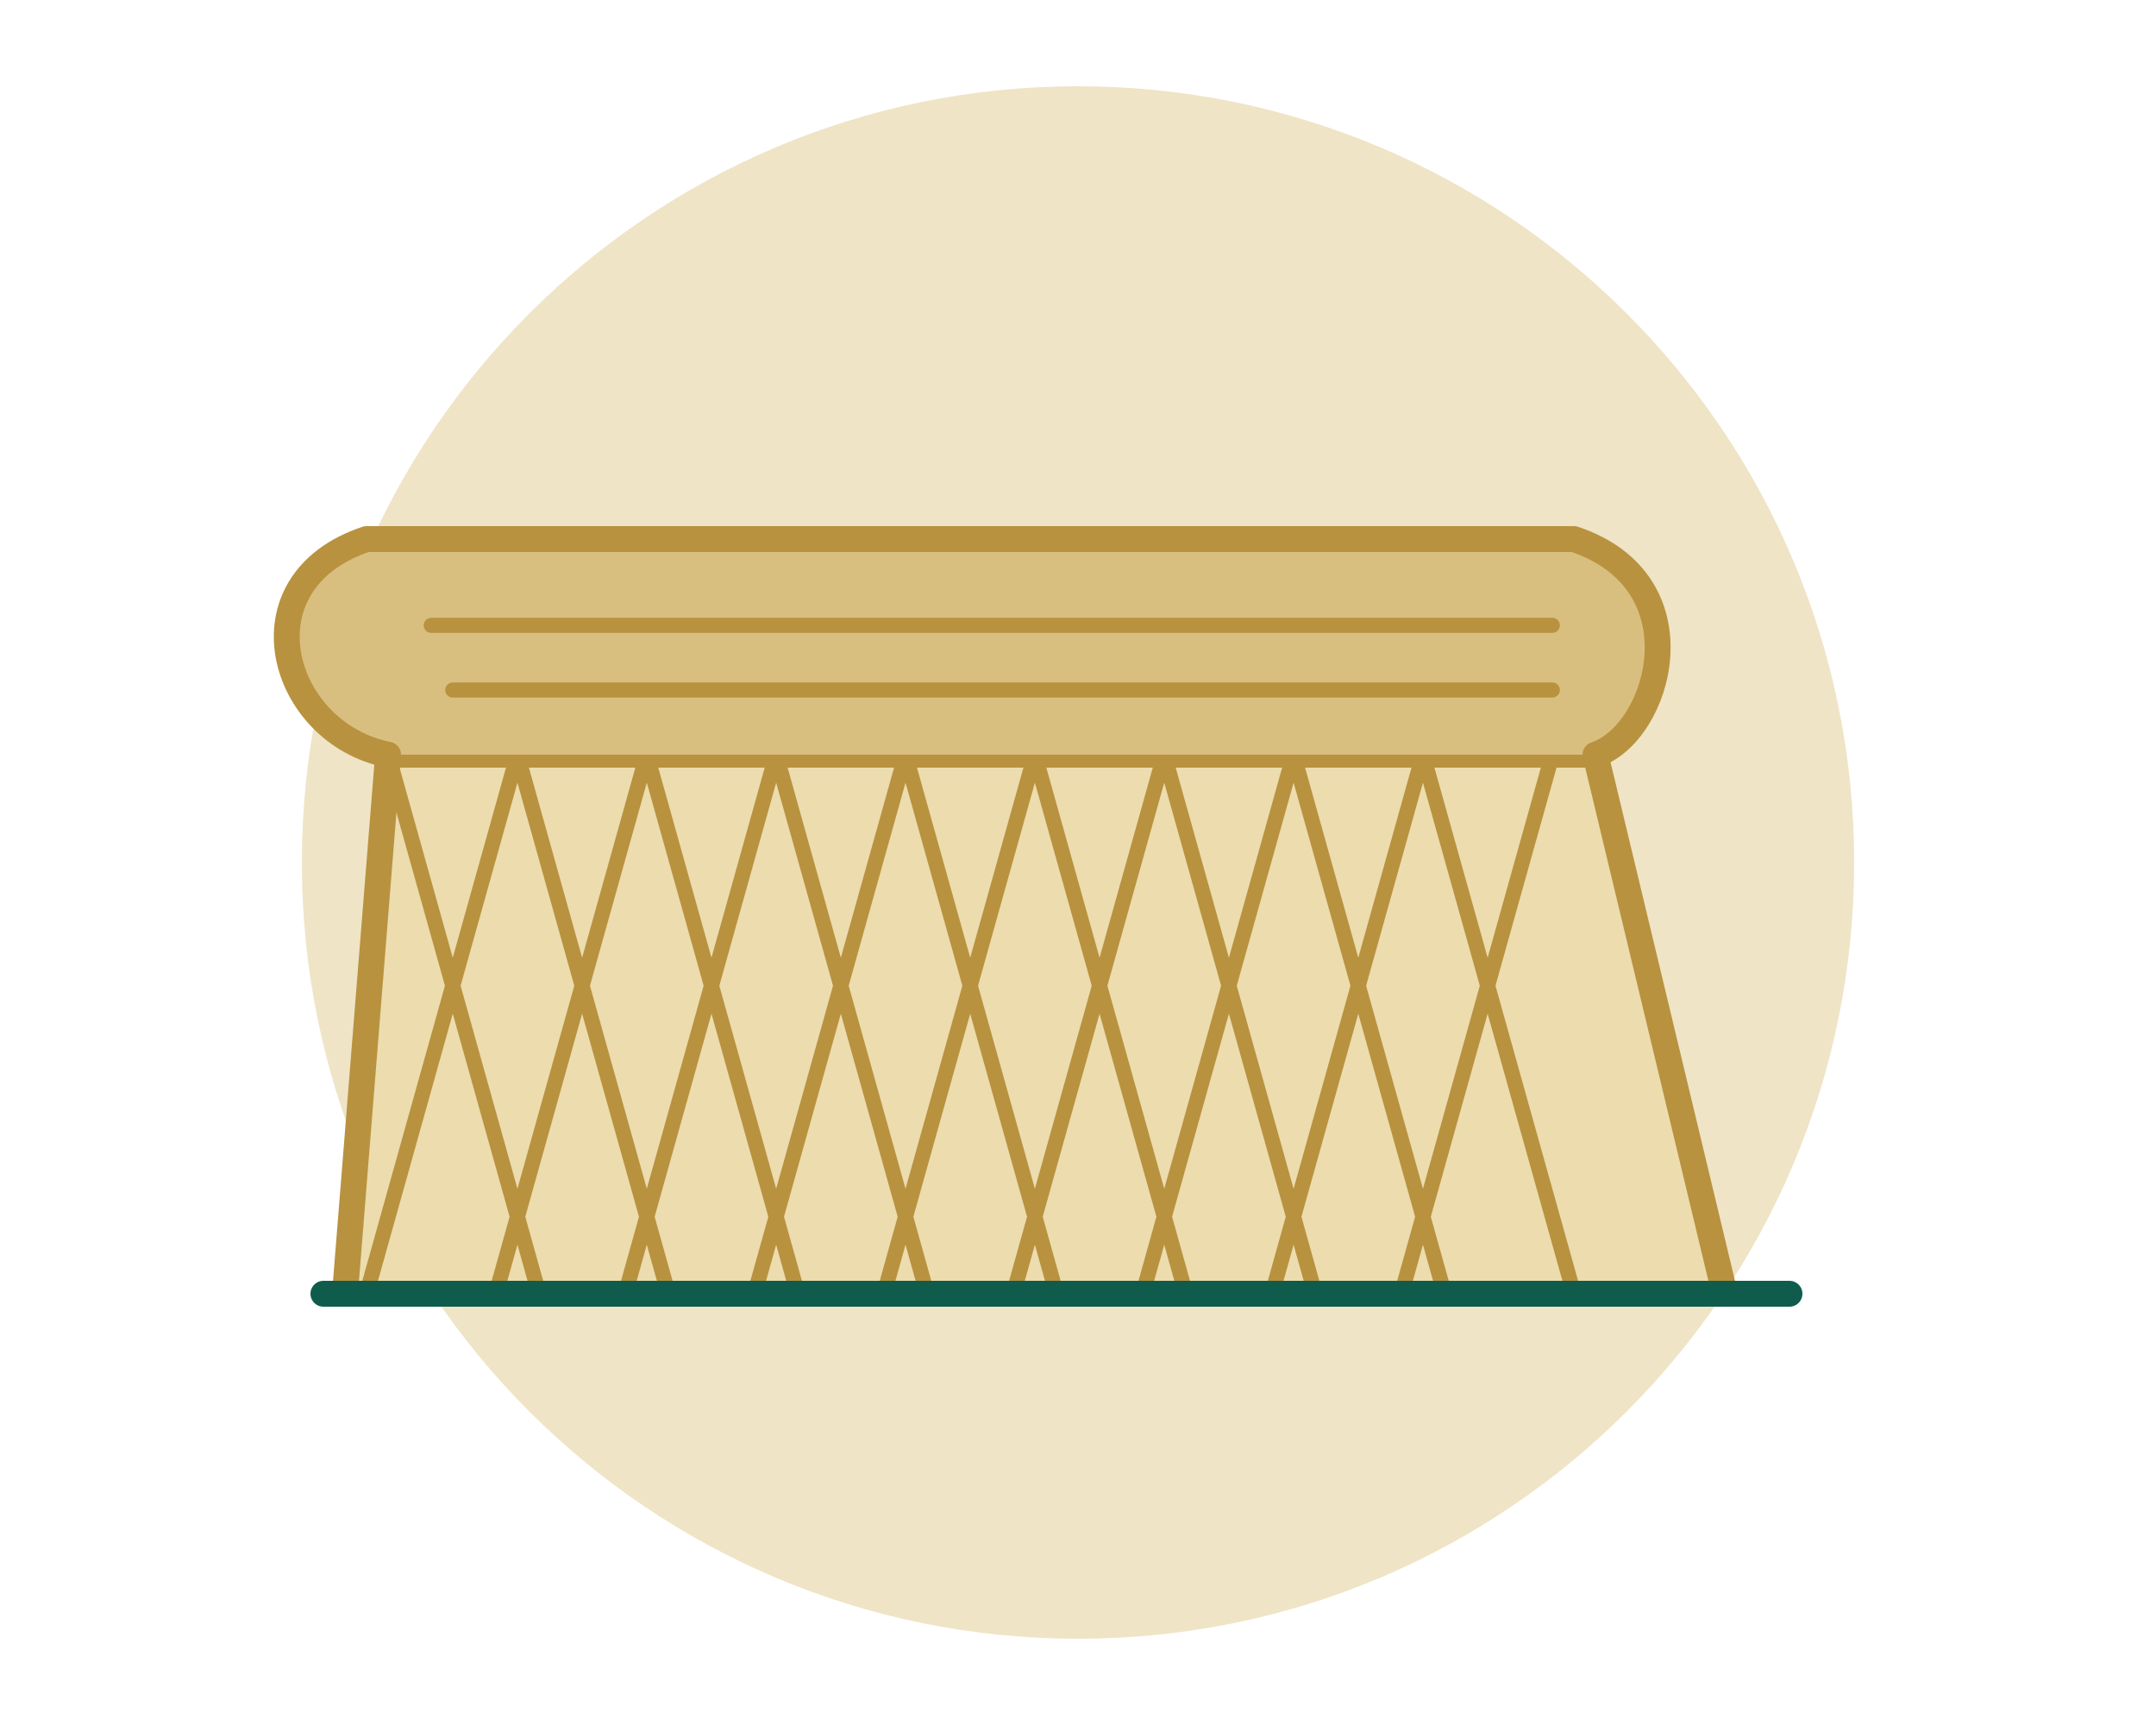
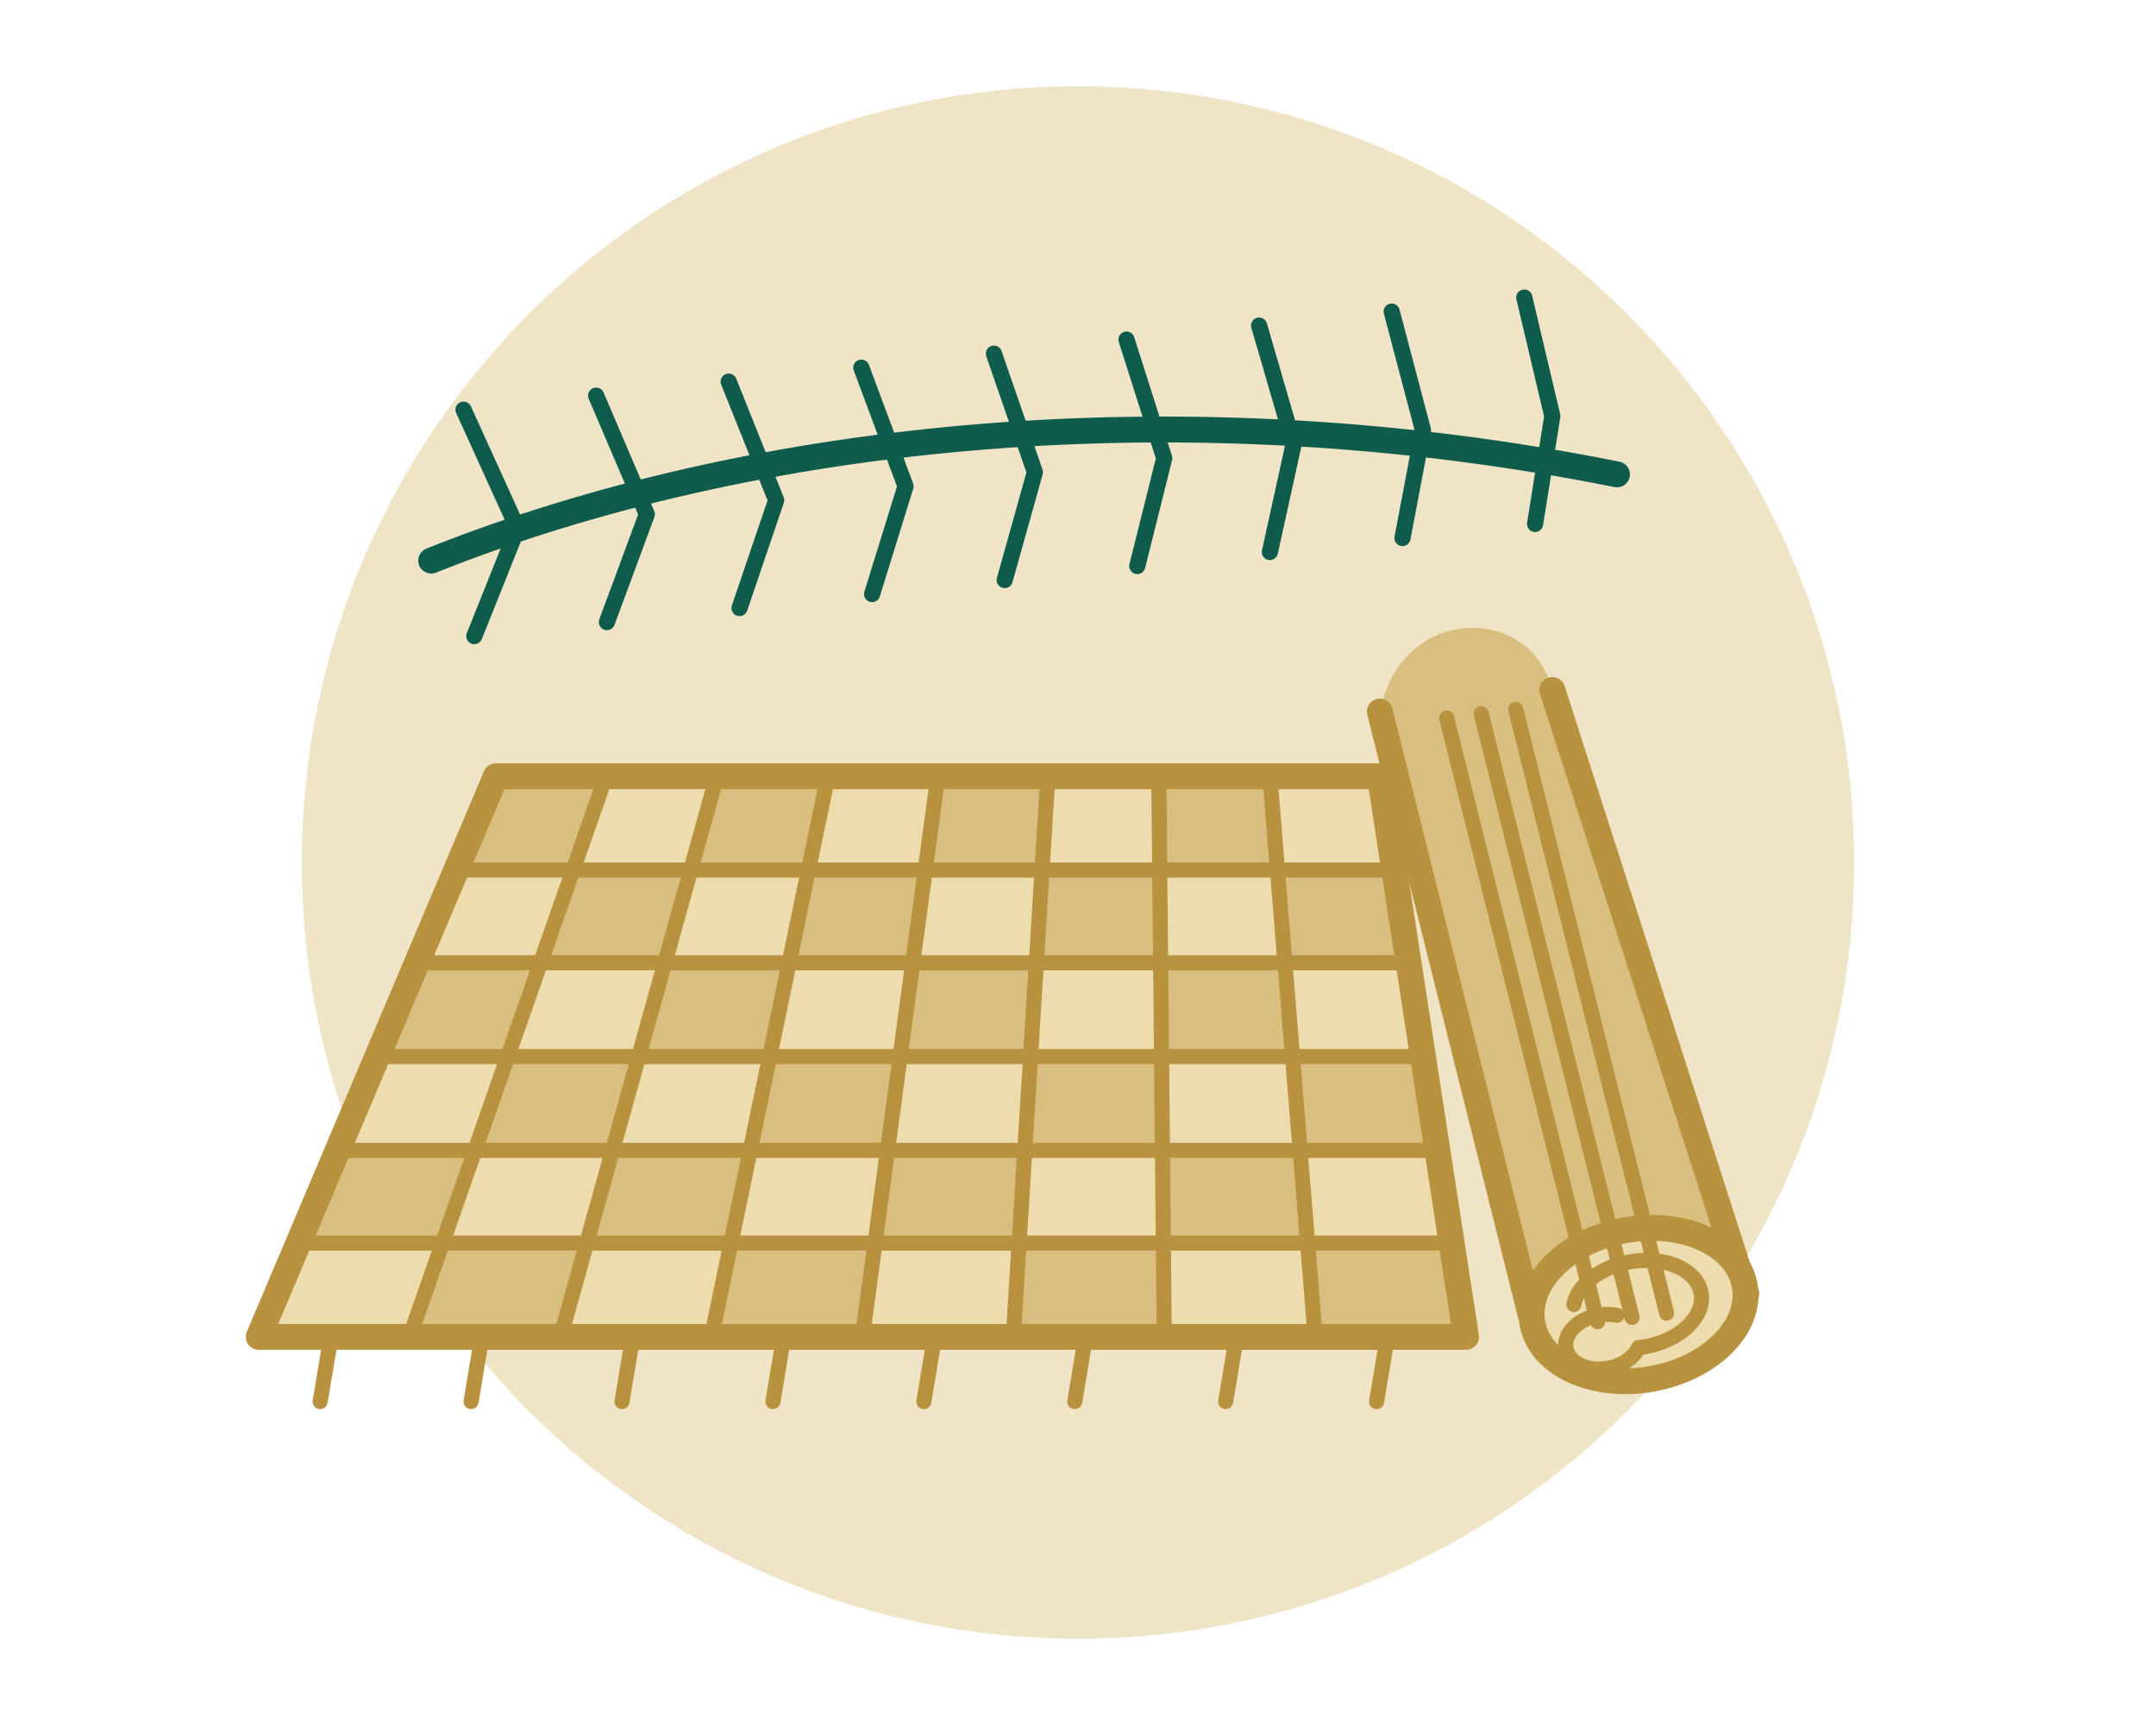
<svg xmlns="http://www.w3.org/2000/svg" viewBox="0 0 200 160">
  <style>
.g{fill:none;stroke:#b8923f;stroke-width:2.4;stroke-linecap:round;stroke-linejoin:round}
.gt{fill:none;stroke:#b8923f;stroke-width:1.4;stroke-linecap:round;stroke-linejoin:round}
.e{fill:none;stroke:#0f5c4d;stroke-width:2.4;stroke-linecap:round;stroke-linejoin:round}
.et{fill:none;stroke:#0f5c4d;stroke-width:1.5;stroke-linecap:round;stroke-linejoin:round}
.f{fill:#ecdcae}.f2{fill:#d9bf7f}.fe{fill:#cfe0d6}.w{fill:#fffaf0}.ink{fill:#7a5a22}
</style>
  <circle cx="100" cy="80" r="72" fill="#efe4c6" />
-   <path class="f" d="M36 70 h112 l12 50 h-128 Z" />
-   <path class="gt" d="M48 70 l-14 50" />
-   <path class="gt" d="M60 70 l-14 50" />
-   <path class="gt" d="M72 70 l-14 50" />
-   <path class="gt" d="M84 70 l-14 50" />
-   <path class="gt" d="M96 70 l-14 50" />
-   <path class="gt" d="M108 70 l-14 50" />
-   <path class="gt" d="M120 70 l-14 50" />
-   <path class="gt" d="M132 70 l-14 50" />
-   <path class="gt" d="M144 70 l-14 50" />
-   <path class="gt" d="M36 70 l14 50" />
-   <path class="gt" d="M48 70 l14 50" />
-   <path class="gt" d="M60 70 l14 50" />
-   <path class="gt" d="M72 70 l14 50" />
-   <path class="gt" d="M84 70 l14 50" />
-   <path class="gt" d="M96 70 l14 50" />
-   <path class="gt" d="M108 70 l14 50" />
-   <path class="gt" d="M120 70 l14 50" />
-   <path class="gt" d="M132 70 l14 50" />
-   <path class="g" d="M36 70 h112 l12 50 h-128 Z" />
-   <path class="f2" d="M36 70 c-10 -2 -14 -16 -2 -20 h112 c12 4 8 18 2 20 Z" />
-   <path class="g" d="M36 70 c-10 -2 -14 -16 -2 -20 h112 c12 4 8 18 2 20" />
-   <path class="gt" d="M40 58 h104 M42 64 h102" />
-   <path class="e" d="M30 120 h136" />
+   <path class="e" d="M40 52 C70 40 110 36 150 44" />
+   <path class="et" d="M48 49.0 l-5.0 -11 M48 49.0 l-4.0 10" />
+   <path class="et" d="M60 47.7 l-4.7 -11 M60 47.7 l-3.7 10" />
+   <path class="et" d="M72 46.4 l-4.4 -11 M72 46.4 l-3.4 10" />
+   <path class="et" d="M84 45.1 l-4.1 -11 M84 45.1 l-3.1 10" />
+   <path class="et" d="M96 43.8 l-3.8 -11 M96 43.8 l-2.8 10" />
+   <path class="et" d="M108 42.5 l-3.5 -11 M108 42.5 l-2.5 10" />
+   <path class="et" d="M120 41.2 l-3.2 -11 M120 41.2 l-2.2 10" />
+   <path class="et" d="M132 39.9 l-2.9 -11 M132 39.9 l-1.9 10" />
+   <path class="et" d="M144 38.6 l-2.6 -11 M144 38.6 l-1.6 10" />
+   <path class="f" d="M24.0 124.0 L38.0 124.0 L41.0 115.3 L27.7 115.3Z" />
+   <path class="f2" d="M27.7 115.3 L41.0 115.3 L44.1 106.7 L31.3 106.7Z" />
+   <path class="f" d="M31.3 106.7 L44.1 106.7 L47.1 98.0 L35.0 98.0Z" />
+   <path class="f2" d="M35.0 98.0 L47.1 98.0 L50.2 89.3 L38.7 89.3Z" />
+   <path class="f" d="M38.7 89.3 L50.2 89.3 L53.2 80.7 L42.3 80.7Z" />
+   <path class="f2" d="M42.3 80.7 L53.2 80.7 L56.2 72.0 L46.0 72.0Z" />
+   <path class="f2" d="M38.0 124.0 L52.0 124.0 L54.4 115.3 L41.0 115.3Z" />
+   <path class="f" d="M41.0 115.3 L54.4 115.3 L56.8 106.7 L44.1 106.7Z" />
+   <path class="f2" d="M44.1 106.7 L56.8 106.7 L59.2 98.0 L47.1 98.0Z" />
+   <path class="f" d="M47.1 98.0 L59.2 98.0 L61.7 89.3 L50.2 89.3Z" />
+   <path class="f2" d="M50.2 89.3 L61.7 89.3 L64.1 80.7 L53.2 80.7Z" />
+   <path class="f" d="M53.2 80.7 L64.1 80.7 L66.5 72.0 L56.2 72.0Z" />
+   <path class="f" d="M52.0 124.0 L66.0 124.0 L67.8 115.3 L54.4 115.3Z" />
+   <path class="f2" d="M54.4 115.3 L67.8 115.3 L69.6 106.7 L56.8 106.7Z" />
+   <path class="f" d="M56.8 106.7 L69.6 106.7 L71.4 98.0 L59.2 98.0Z" />
+   <path class="f2" d="M59.2 98.0 L71.4 98.0 L73.2 89.3 L61.7 89.3Z" />
+   <path class="f" d="M61.7 89.3 L73.2 89.3 L75.0 80.7 L64.1 80.7Z" />
+   <path class="f2" d="M64.1 80.7 L75.0 80.7 L76.8 72.0 L66.5 72.0Z" />
+   <path class="f2" d="M66.0 124.0 L80.0 124.0 L81.2 115.3 L67.8 115.3Z" />
+   <path class="f" d="M67.8 115.3 L81.2 115.3 L82.3 106.7 L69.6 106.7Z" />
+   <path class="f2" d="M69.6 106.7 L82.3 106.7 L83.5 98.0 L71.4 98.0Z" />
+   <path class="f" d="M71.4 98.0 L83.5 98.0 L84.7 89.3 L73.2 89.3Z" />
+   <path class="f2" d="M73.2 89.3 L84.7 89.3 L85.8 80.7 L75.0 80.7Z" />
+   <path class="f" d="M75.0 80.7 L85.8 80.7 L87.0 72.0 L76.8 72.0Z" />
+   <path class="f" d="M80.0 124.0 L94.0 124.0 L94.5 115.3 L81.2 115.3Z" />
+   <path class="f2" d="M81.2 115.3 L94.5 115.3 L95.1 106.7 L82.3 106.7Z" />
+   <path class="f" d="M82.3 106.7 L95.1 106.7 L95.6 98.0 L83.5 98.0Z" />
+   <path class="f2" d="M83.5 98.0 L95.6 98.0 L96.2 89.3 L84.7 89.3Z" />
+   <path class="f" d="M84.7 89.3 L96.2 89.3 L96.7 80.7 L85.8 80.7Z" />
+   <path class="f2" d="M85.8 80.7 L96.7 80.7 L97.2 72.0 L87.0 72.0Z" />
+   <path class="f2" d="M94.0 124.0 L108.0 124.0 L107.9 115.3 L94.5 115.3Z" />
+   <path class="f" d="M94.5 115.3 L107.9 115.3 L107.8 106.7 L95.1 106.7Z" />
+   <path class="f2" d="M95.1 106.7 L107.8 106.7 L107.8 98.0 L95.6 98.0Z" />
+   <path class="f" d="M95.6 98.0 L107.8 98.0 L107.7 89.3 L96.2 89.3Z" />
+   <path class="f2" d="M96.2 89.3 L107.7 89.3 L107.6 80.7 L96.7 80.7Z" />
+   <path class="f" d="M96.7 80.7 L107.6 80.7 L107.5 72.0 L97.2 72.0Z" />
+   <path class="f" d="M108.0 124.0 L122.0 124.0 L121.3 115.3 L107.9 115.3Z" />
+   <path class="f2" d="M107.9 115.3 L121.3 115.3 L120.6 106.7 L107.8 106.7Z" />
+   <path class="f" d="M107.8 106.7 L120.6 106.7 L119.9 98.0 L107.8 98.0Z" />
+   <path class="f2" d="M107.8 98.0 L119.9 98.0 L119.2 89.3 L107.7 89.3Z" />
+   <path class="f" d="M107.7 89.3 L119.2 89.3 L118.5 80.7 L107.6 80.7Z" />
+   <path class="f2" d="M107.6 80.7 L118.5 80.7 L117.8 72.0 L107.5 72.0Z" />
+   <path class="f2" d="M122.0 124.0 L136.0 124.0 L134.7 115.3 L121.3 115.3Z" />
+   <path class="f" d="M121.3 115.3 L134.7 115.3 L133.3 106.7 L120.6 106.7Z" />
+   <path class="f2" d="M120.6 106.7 L133.3 106.7 L132.0 98.0 L119.9 98.0Z" />
+   <path class="f" d="M119.9 98.0 L132.0 98.0 L130.7 89.3 L119.2 89.3Z" />
+   <path class="f2" d="M119.2 89.3 L130.7 89.3 L129.3 80.7 L118.5 80.7Z" />
+   <path class="f" d="M118.5 80.7 L129.3 80.7 L128.0 72.0 L117.8 72.0Z" />
+   <path class="gt" d="M38.0 124 L56.2 72" />
+   <path class="gt" d="M52.0 124 L66.5 72" />
+   <path class="gt" d="M66.0 124 L76.8 72" />
+   <path class="gt" d="M80.0 124 L87.0 72" />
+   <path class="gt" d="M94.0 124 L97.2 72" />
+   <path class="gt" d="M108.0 124 L107.5 72" />
+   <path class="gt" d="M122.0 124 L117.8 72" />
+   <path class="gt" d="M27.7 115.3 L134.7 115.3" />
+   <path class="gt" d="M31.3 106.7 L133.3 106.7" />
+   <path class="gt" d="M35.0 98.0 L132.0 98.0" />
+   <path class="gt" d="M38.7 89.3 L130.7 89.3" />
+   <path class="gt" d="M42.3 80.7 L129.3 80.7" />
+   <path class="g" d="M24 124 L46 72 L128 72 L136 124 Z" />
+   <path class="gt" d="M30.7 124 l-1 6" />
+   <path class="gt" d="M44.7 124 l-1 6" />
+   <path class="gt" d="M58.7 124 l-1 6" />
+   <path class="gt" d="M72.7 124 l-1 6" />
+   <path class="gt" d="M86.7 124 l-1 6" />
+   <path class="gt" d="M100.7 124 l-1 6" />
+   <path class="gt" d="M114.7 124 l-1 6" />
+   <path class="gt" d="M128.7 124 l-1 6" />
+   <path class="f2" d="M128 66 L142 122 c4 8 18 8 20 -2 L144 64 c-2 -8 -14 -8 -16 2Z" />
+   <path class="g" d="M128 66 L142 122 M144 64 L162 120" />
+   <ellipse class="f" cx="152" cy="121" rx="10" ry="7" transform="rotate(-10 152 121)" />
+   <ellipse class="g" cx="152" cy="121" rx="10" ry="7" transform="rotate(-10 152 121)" />
+   <path class="gt" d="M152 121 m-6 0 a6 4 -10 1 1 6 4 a3.5 2.5 -10 1 1 -2 -3" />
+   <path class="gt" d="M134.2 66.6 L148.2 122.6" />
+   <path class="gt" d="M137.4 66.2 L151.4 122.2" />
+   <path class="gt" d="M140.6 65.8 L154.6 121.8" />
</svg>
